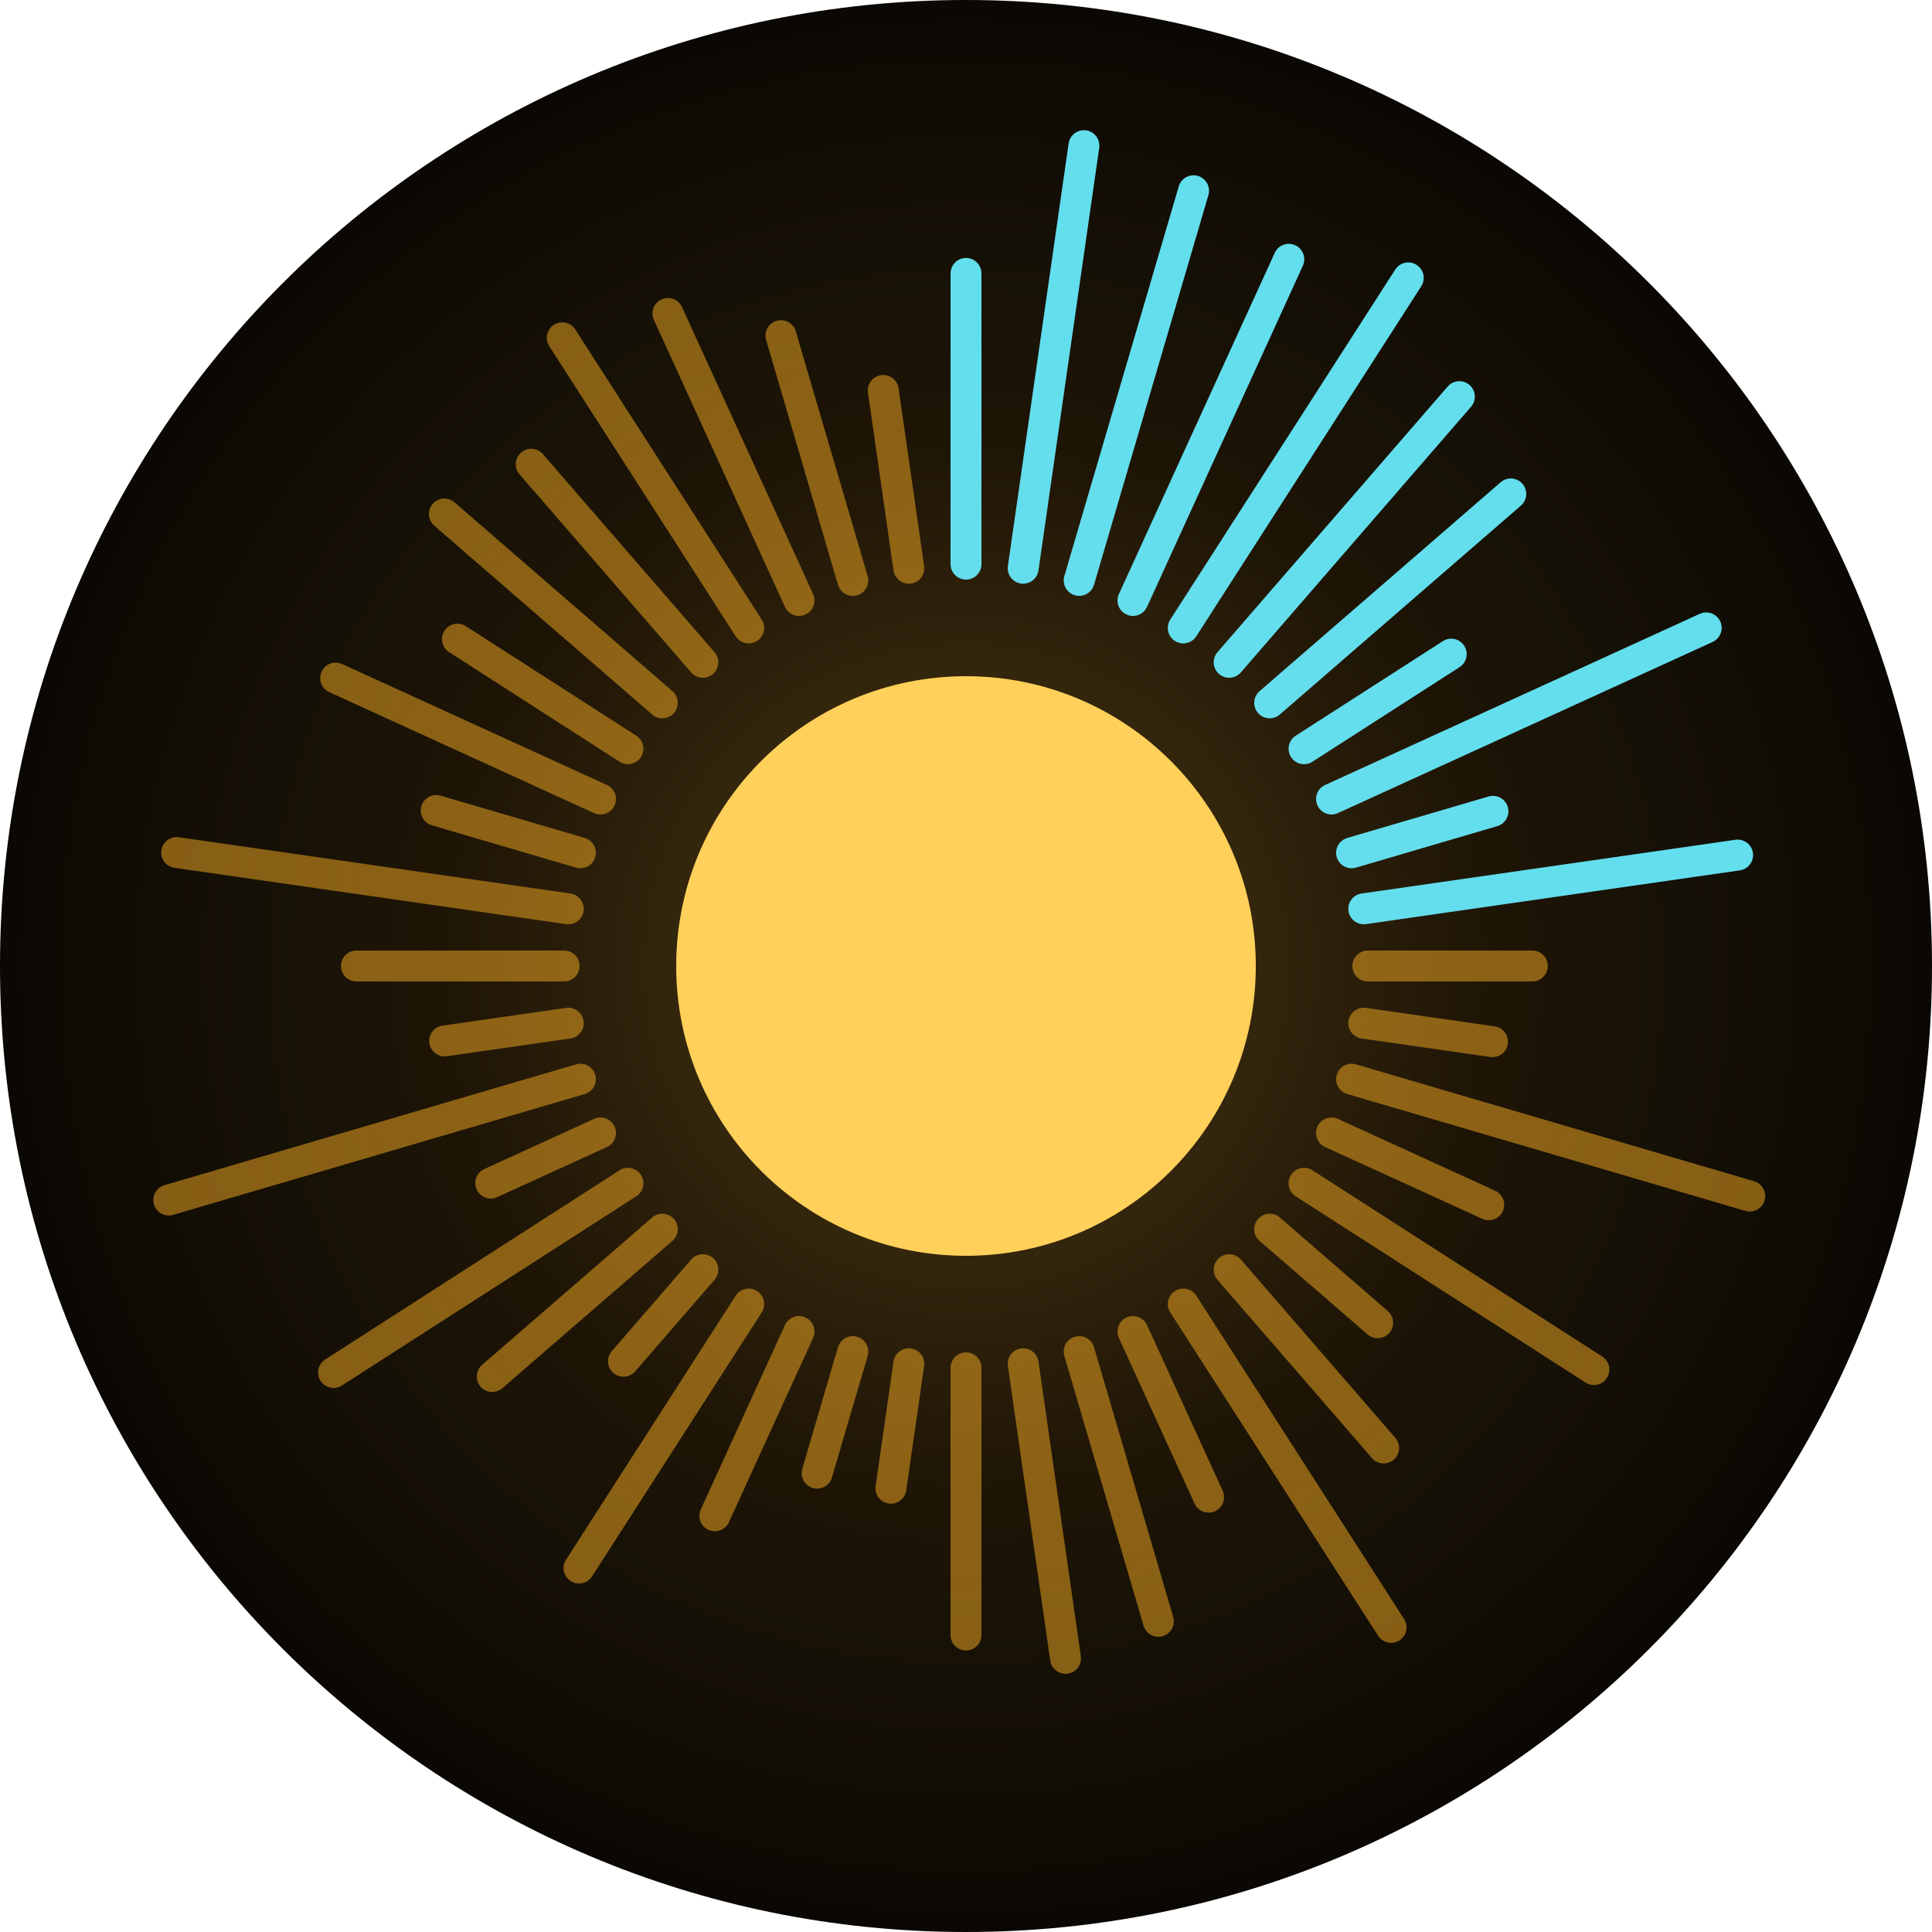
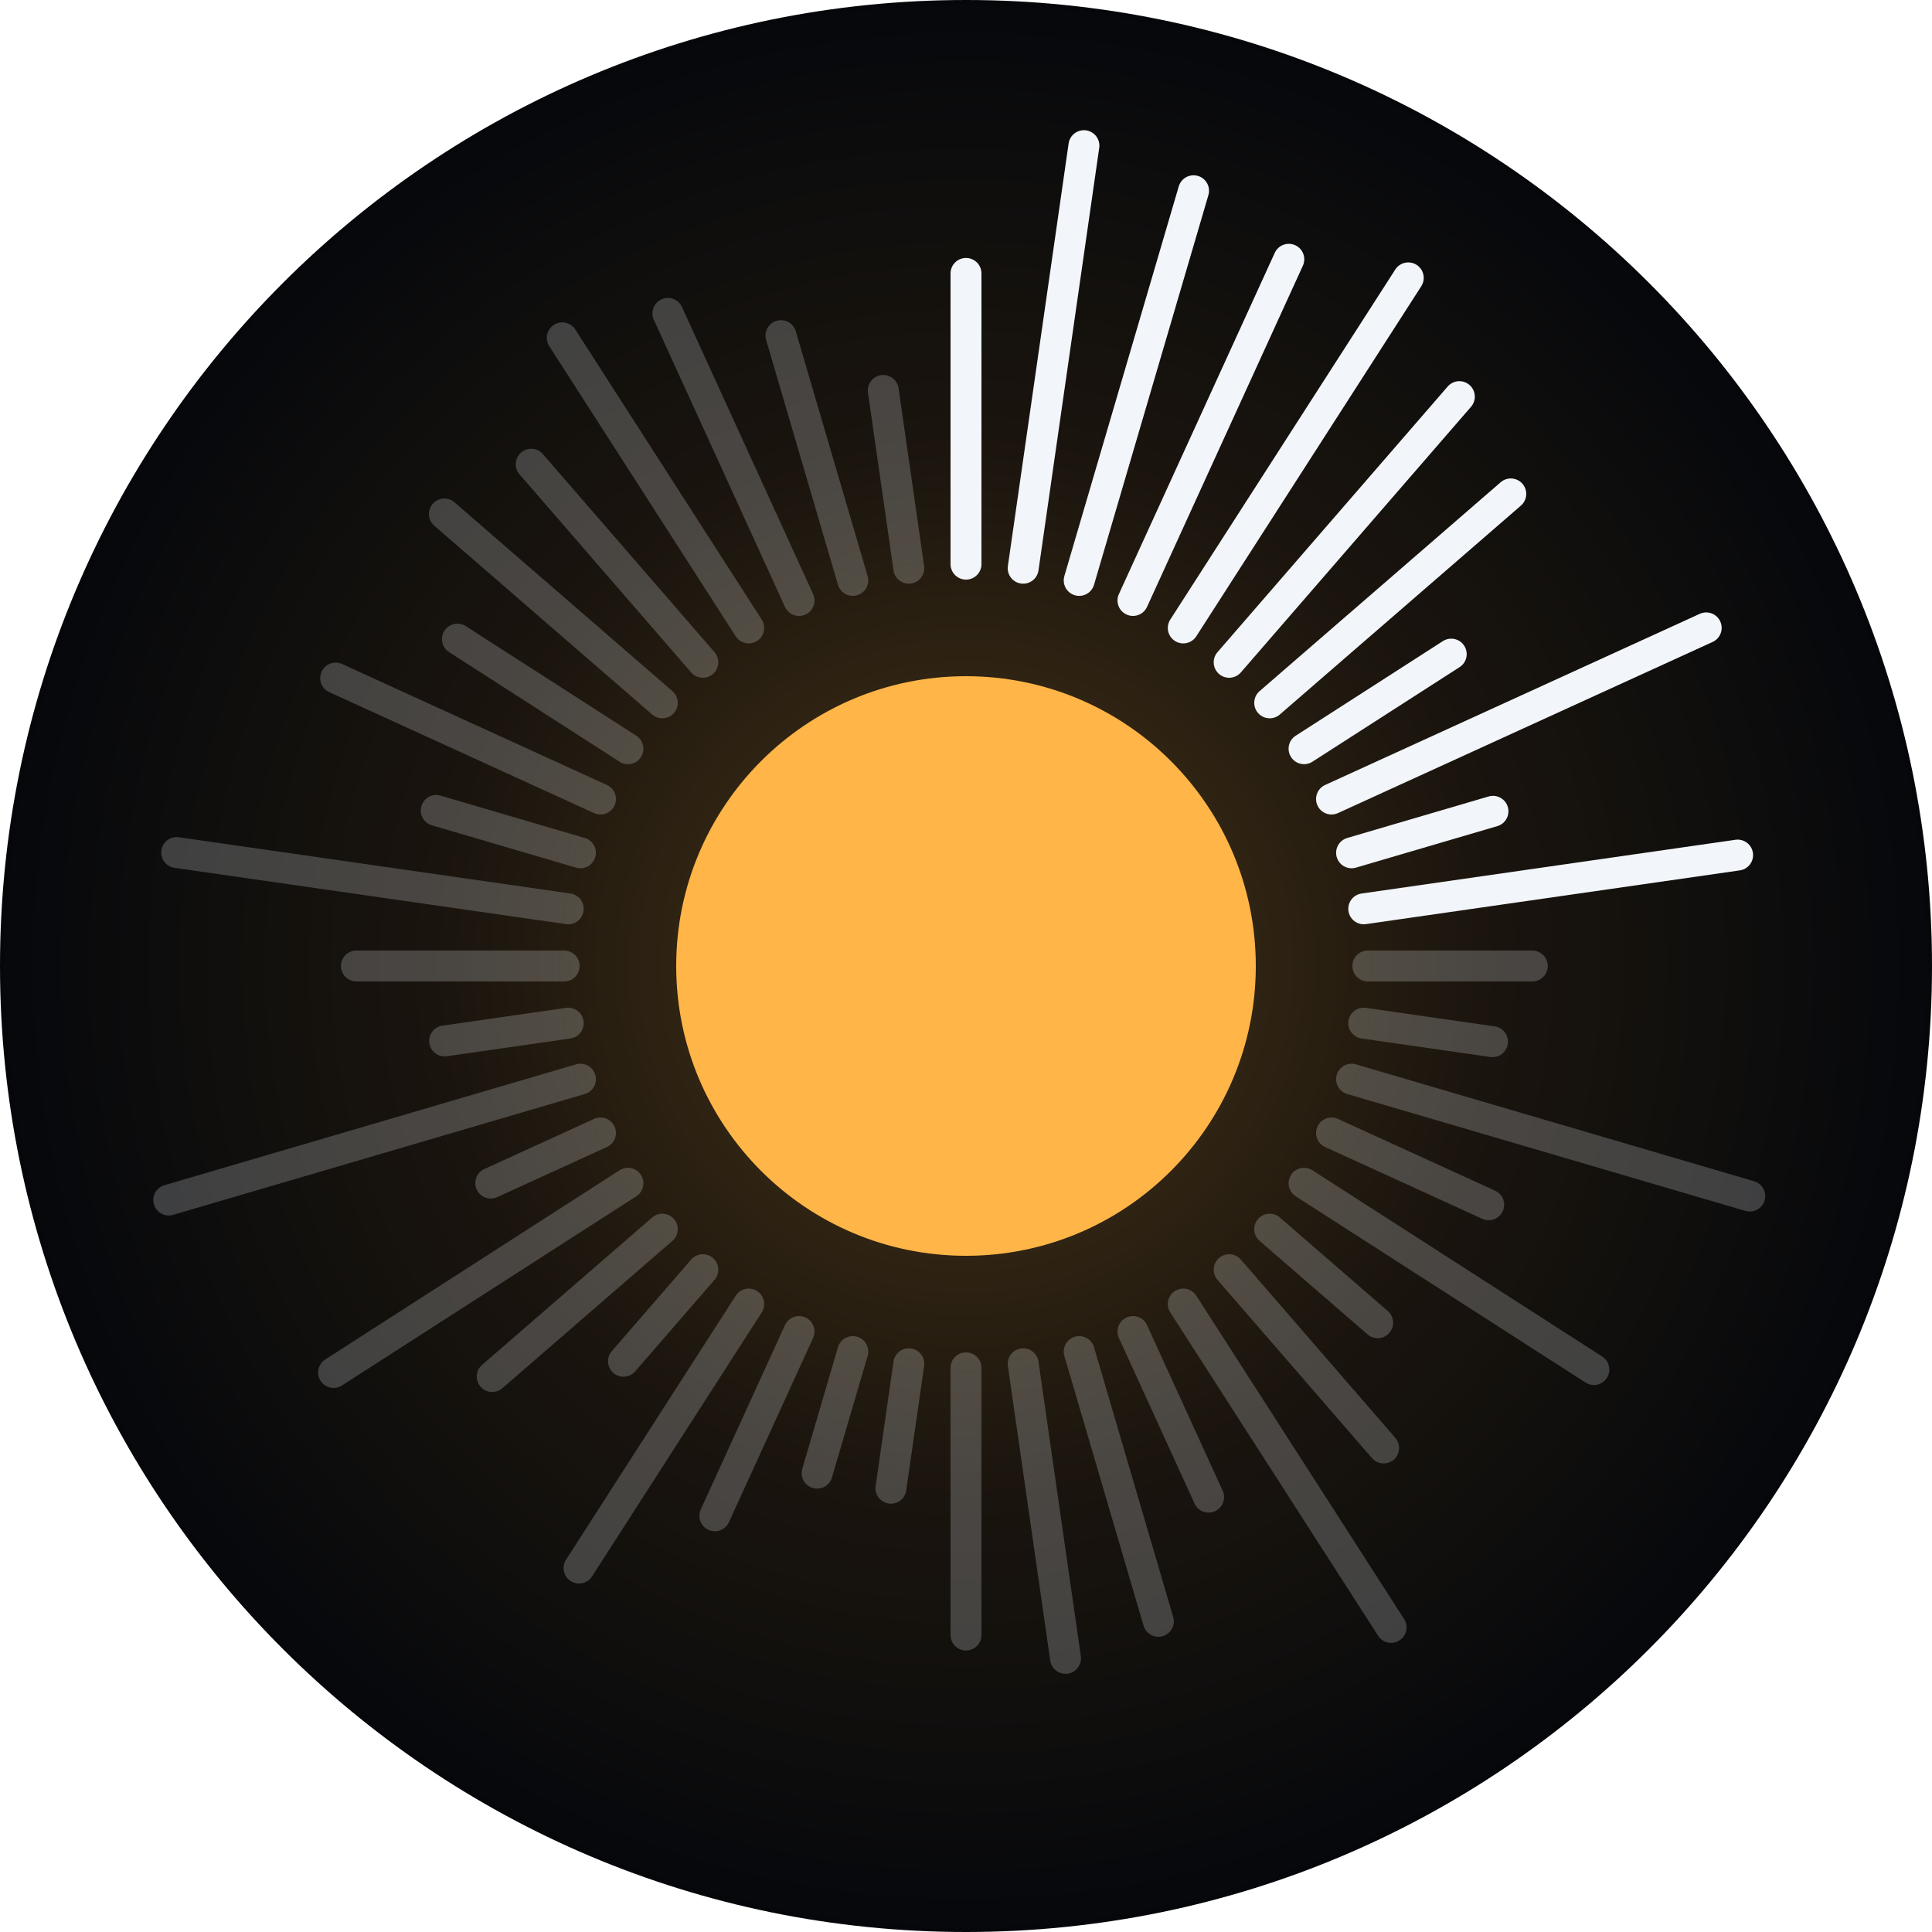
<svg xmlns="http://www.w3.org/2000/svg" viewBox="0 0 1000 1000" width="1000" height="1000" role="img" aria-label="Every Last Joule">
  <defs>
    <radialGradient id="glow" cx="50%" cy="50%" r="50%">
-       <stop offset="0%" stop-color="#ffd05a" stop-opacity="0.28" />
-       <stop offset="55%" stop-color="#e6a020" stop-opacity="0.09" />
-       <stop offset="100%" stop-color="#ffd05a" stop-opacity="0" />
+       <stop offset="0%" stop-color="#FFB547" stop-opacity="0.28" />
+       <stop offset="55%" stop-color="#E89A2A" stop-opacity="0.09" />
+       <stop offset="100%" stop-color="#FFB547" stop-opacity="0" />
    </radialGradient>
  </defs>
-   <circle cx="500" cy="500" r="500" fill="#0a0703" />
+   <circle cx="500" cy="500" r="500" fill="#05070B" />
  <circle cx="500" cy="500" r="500" fill="url(#glow)" />
  <g transform="rotate(0 500 500) translate(500 300)">
-     <rect x="-8" y="-166.48" width="16" height="166.48" rx="8" fill="#67e8f9" opacity="0.95" />
+     <rect x="-8" y="-166.48" width="16" height="166.48" rx="8" fill="#F2F5F9" opacity="1" />
  </g>
  <g transform="rotate(8.18 500 500) translate(500 300)">
-     <rect x="-8" y="-236.97" width="16" height="236.97" rx="8" fill="#67e8f9" opacity="0.95" />
+     <rect x="-8" y="-236.97" width="16" height="236.97" rx="8" fill="#F2F5F9" opacity="1" />
  </g>
  <g transform="rotate(16.36 500 500) translate(500 300)">
-     <rect x="-8" y="-226.2" width="16" height="226.2" rx="8" fill="#67e8f9" opacity="0.95" />
+     <rect x="-8" y="-226.2" width="16" height="226.2" rx="8" fill="#F2F5F9" opacity="1" />
  </g>
  <g transform="rotate(24.55 500 500) translate(500 300)">
-     <rect x="-8" y="-210.15" width="16" height="210.15" rx="8" fill="#67e8f9" opacity="0.95" />
+     <rect x="-8" y="-210.15" width="16" height="210.15" rx="8" fill="#F2F5F9" opacity="1" />
  </g>
  <g transform="rotate(32.73 500 500) translate(500 300)">
-     <rect x="-8" y="-231.39" width="16" height="231.39" rx="8" fill="#67e8f9" opacity="0.95" />
+     <rect x="-8" y="-231.39" width="16" height="231.39" rx="8" fill="#F2F5F9" opacity="1" />
  </g>
  <g transform="rotate(40.91 500 500) translate(500 300)">
-     <rect x="-8" y="-197.95" width="16" height="197.95" rx="8" fill="#67e8f9" opacity="0.95" />
+     <rect x="-8" y="-197.95" width="16" height="197.95" rx="8" fill="#F2F5F9" opacity="1" />
  </g>
  <g transform="rotate(49.09 500 500) translate(500 300)">
-     <rect x="-8" y="-181.12" width="16" height="181.12" rx="8" fill="#67e8f9" opacity="0.95" />
+     <rect x="-8" y="-181.12" width="16" height="181.12" rx="8" fill="#F2F5F9" opacity="1" />
  </g>
  <g transform="rotate(57.27 500 500) translate(500 300)">
-     <rect x="-8" y="-106.56" width="16" height="106.56" rx="8" fill="#67e8f9" opacity="0.95" />
+     <rect x="-8" y="-106.56" width="16" height="106.56" rx="8" fill="#F2F5F9" opacity="1" />
  </g>
  <g transform="rotate(65.45 500 500) translate(500 300)">
-     <rect x="-8" y="-229.21" width="16" height="229.21" rx="8" fill="#67e8f9" opacity="0.95" />
+     <rect x="-8" y="-229.21" width="16" height="229.21" rx="8" fill="#F2F5F9" opacity="1" />
  </g>
  <g transform="rotate(73.64 500 500) translate(500 300)">
-     <rect x="-8" y="-92.27" width="16" height="92.27" rx="8" fill="#67e8f9" opacity="0.95" />
+     <rect x="-8" y="-92.27" width="16" height="92.27" rx="8" fill="#F2F5F9" opacity="1" />
  </g>
  <g transform="rotate(81.82 500 500) translate(500 300)">
-     <rect x="-8" y="-211.5" width="16" height="211.5" rx="8" fill="#67e8f9" opacity="0.95" />
+     <rect x="-8" y="-211.5" width="16" height="211.5" rx="8" fill="#F2F5F9" opacity="1" />
  </g>
  <g transform="rotate(90 500 500) translate(500 300)">
-     <rect x="-8" y="-101.12" width="16" height="101.12" rx="8" fill="#e6a020" opacity="0.55" />
+     <rect x="-8" y="-101.12" width="16" height="101.12" rx="8" fill="#F2F5F9" opacity="0.22" />
  </g>
  <g transform="rotate(98.18 500 500) translate(500 300)">
-     <rect x="-8" y="-83.31" width="16" height="83.31" rx="8" fill="#e6a020" opacity="0.55" />
+     <rect x="-8" y="-83.31" width="16" height="83.31" rx="8" fill="#F2F5F9" opacity="0.22" />
  </g>
  <g transform="rotate(106.36 500 500) translate(500 300)">
-     <rect x="-8" y="-230.8" width="16" height="230.8" rx="8" fill="#e6a020" opacity="0.55" />
+     <rect x="-8" y="-230.8" width="16" height="230.8" rx="8" fill="#F2F5F9" opacity="0.22" />
  </g>
  <g transform="rotate(114.55 500 500) translate(500 300)">
-     <rect x="-8" y="-105.45" width="16" height="105.45" rx="8" fill="#e6a020" opacity="0.55" />
+     <rect x="-8" y="-105.45" width="16" height="105.45" rx="8" fill="#F2F5F9" opacity="0.22" />
  </g>
  <g transform="rotate(122.73 500 500) translate(500 300)">
-     <rect x="-8" y="-194.33" width="16" height="194.33" rx="8" fill="#e6a020" opacity="0.55" />
+     <rect x="-8" y="-194.33" width="16" height="194.33" rx="8" fill="#F2F5F9" opacity="0.22" />
  </g>
  <g transform="rotate(130.91 500 500) translate(500 300)">
-     <rect x="-8" y="-89.95" width="16" height="89.95" rx="8" fill="#e6a020" opacity="0.55" />
+     <rect x="-8" y="-89.95" width="16" height="89.95" rx="8" fill="#F2F5F9" opacity="0.22" />
  </g>
  <g transform="rotate(139.09 500 500) translate(500 300)">
-     <rect x="-8" y="-138.11" width="16" height="138.11" rx="8" fill="#e6a020" opacity="0.55" />
+     <rect x="-8" y="-138.11" width="16" height="138.11" rx="8" fill="#F2F5F9" opacity="0.22" />
  </g>
  <g transform="rotate(147.27 500 500) translate(500 300)">
-     <rect x="-8" y="-214.95" width="16" height="214.95" rx="8" fill="#e6a020" opacity="0.55" />
+     <rect x="-8" y="-214.95" width="16" height="214.95" rx="8" fill="#F2F5F9" opacity="0.22" />
  </g>
  <g transform="rotate(155.45 500 500) translate(500 300)">
-     <rect x="-8" y="-110.25" width="16" height="110.25" rx="8" fill="#e6a020" opacity="0.55" />
+     <rect x="-8" y="-110.25" width="16" height="110.25" rx="8" fill="#F2F5F9" opacity="0.22" />
  </g>
  <g transform="rotate(163.64 500 500) translate(500 300)">
-     <rect x="-8" y="-161.5" width="16" height="161.5" rx="8" fill="#e6a020" opacity="0.55" />
+     <rect x="-8" y="-161.5" width="16" height="161.5" rx="8" fill="#F2F5F9" opacity="0.22" />
  </g>
  <g transform="rotate(171.82 500 500) translate(500 300)">
-     <rect x="-8" y="-170.04" width="16" height="170.04" rx="8" fill="#e6a020" opacity="0.55" />
+     <rect x="-8" y="-170.04" width="16" height="170.04" rx="8" fill="#F2F5F9" opacity="0.22" />
  </g>
  <g transform="rotate(180 500 500) translate(500 300)">
-     <rect x="-8" y="-154.29" width="16" height="154.29" rx="8" fill="#e6a020" opacity="0.55" />
+     <rect x="-8" y="-154.29" width="16" height="154.29" rx="8" fill="#F2F5F9" opacity="0.22" />
  </g>
  <g transform="rotate(188.18 500 500) translate(500 300)">
-     <rect x="-8" y="-81.09" width="16" height="81.09" rx="8" fill="#e6a020" opacity="0.55" />
+     <rect x="-8" y="-81.09" width="16" height="81.09" rx="8" fill="#F2F5F9" opacity="0.22" />
  </g>
  <g transform="rotate(196.36 500 500) translate(500 300)">
-     <rect x="-8" y="-81.57" width="16" height="81.57" rx="8" fill="#e6a020" opacity="0.55" />
+     <rect x="-8" y="-81.57" width="16" height="81.57" rx="8" fill="#F2F5F9" opacity="0.22" />
  </g>
  <g transform="rotate(204.55 500 500) translate(500 300)">
-     <rect x="-8" y="-120.86" width="16" height="120.86" rx="8" fill="#e6a020" opacity="0.55" />
+     <rect x="-8" y="-120.86" width="16" height="120.86" rx="8" fill="#F2F5F9" opacity="0.22" />
  </g>
  <g transform="rotate(212.73 500 500) translate(500 300)">
-     <rect x="-8" y="-178.44" width="16" height="178.44" rx="8" fill="#e6a020" opacity="0.55" />
+     <rect x="-8" y="-178.44" width="16" height="178.44" rx="8" fill="#F2F5F9" opacity="0.22" />
  </g>
  <g transform="rotate(220.91 500 500) translate(500 300)">
-     <rect x="-8" y="-78.7" width="16" height="78.7" rx="8" fill="#e6a020" opacity="0.55" />
+     <rect x="-8" y="-78.7" width="16" height="78.7" rx="8" fill="#F2F5F9" opacity="0.22" />
  </g>
  <g transform="rotate(229.09 500 500) translate(500 300)">
-     <rect x="-8" y="-132.48" width="16" height="132.48" rx="8" fill="#e6a020" opacity="0.55" />
+     <rect x="-8" y="-132.48" width="16" height="132.48" rx="8" fill="#F2F5F9" opacity="0.22" />
  </g>
  <g transform="rotate(237.27 500 500) translate(500 300)">
-     <rect x="-8" y="-197.13" width="16" height="197.13" rx="8" fill="#e6a020" opacity="0.55" />
+     <rect x="-8" y="-197.13" width="16" height="197.13" rx="8" fill="#F2F5F9" opacity="0.22" />
  </g>
  <g transform="rotate(245.45 500 500) translate(500 300)">
-     <rect x="-8" y="-78.44" width="16" height="78.44" rx="8" fill="#e6a020" opacity="0.55" />
+     <rect x="-8" y="-78.44" width="16" height="78.44" rx="8" fill="#F2F5F9" opacity="0.22" />
  </g>
  <g transform="rotate(253.64 500 500) translate(500 300)">
-     <rect x="-8" y="-238.05" width="16" height="238.05" rx="8" fill="#e6a020" opacity="0.55" />
+     <rect x="-8" y="-238.05" width="16" height="238.05" rx="8" fill="#F2F5F9" opacity="0.22" />
  </g>
  <g transform="rotate(261.82 500 500) translate(500 300)">
-     <rect x="-8" y="-80.62" width="16" height="80.62" rx="8" fill="#e6a020" opacity="0.55" />
+     <rect x="-8" y="-80.62" width="16" height="80.62" rx="8" fill="#F2F5F9" opacity="0.22" />
  </g>
  <g transform="rotate(270 500 500) translate(500 300)">
-     <rect x="-8" y="-123.53" width="16" height="123.53" rx="8" fill="#e6a020" opacity="0.55" />
+     <rect x="-8" y="-123.53" width="16" height="123.53" rx="8" fill="#F2F5F9" opacity="0.22" />
  </g>
  <g transform="rotate(278.18 500 500) translate(500 300)">
-     <rect x="-8" y="-220.75" width="16" height="220.75" rx="8" fill="#e6a020" opacity="0.55" />
+     <rect x="-8" y="-220.75" width="16" height="220.75" rx="8" fill="#F2F5F9" opacity="0.22" />
  </g>
  <g transform="rotate(286.36 500 500) translate(500 300)">
-     <rect x="-8" y="-93.77" width="16" height="93.77" rx="8" fill="#e6a020" opacity="0.55" />
+     <rect x="-8" y="-93.77" width="16" height="93.77" rx="8" fill="#F2F5F9" opacity="0.22" />
  </g>
  <g transform="rotate(294.55 500 500) translate(500 300)">
-     <rect x="-8" y="-166.68" width="16" height="166.68" rx="8" fill="#e6a020" opacity="0.55" />
+     <rect x="-8" y="-166.68" width="16" height="166.68" rx="8" fill="#F2F5F9" opacity="0.22" />
  </g>
  <g transform="rotate(302.73 500 500) translate(500 300)">
-     <rect x="-8" y="-120.91" width="16" height="120.91" rx="8" fill="#e6a020" opacity="0.55" />
+     <rect x="-8" y="-120.91" width="16" height="120.91" rx="8" fill="#F2F5F9" opacity="0.22" />
  </g>
  <g transform="rotate(310.91 500 500) translate(500 300)">
-     <rect x="-8" y="-165.26" width="16" height="165.26" rx="8" fill="#e6a020" opacity="0.55" />
+     <rect x="-8" y="-165.26" width="16" height="165.26" rx="8" fill="#F2F5F9" opacity="0.22" />
  </g>
  <g transform="rotate(319.09 500 500) translate(500 300)">
-     <rect x="-8" y="-151.65" width="16" height="151.65" rx="8" fill="#e6a020" opacity="0.55" />
+     <rect x="-8" y="-151.65" width="16" height="151.65" rx="8" fill="#F2F5F9" opacity="0.22" />
  </g>
  <g transform="rotate(327.27 500 500) translate(500 300)">
-     <rect x="-8" y="-194.49" width="16" height="194.49" rx="8" fill="#e6a020" opacity="0.55" />
+     <rect x="-8" y="-194.49" width="16" height="194.49" rx="8" fill="#F2F5F9" opacity="0.22" />
  </g>
  <g transform="rotate(335.45 500 500) translate(500 300)">
-     <rect x="-8" y="-179.35" width="16" height="179.35" rx="8" fill="#e6a020" opacity="0.55" />
+     <rect x="-8" y="-179.35" width="16" height="179.35" rx="8" fill="#F2F5F9" opacity="0.22" />
  </g>
  <g transform="rotate(343.64 500 500) translate(500 300)">
-     <rect x="-8" y="-148.04" width="16" height="148.04" rx="8" fill="#e6a020" opacity="0.55" />
+     <rect x="-8" y="-148.04" width="16" height="148.04" rx="8" fill="#F2F5F9" opacity="0.22" />
  </g>
  <g transform="rotate(351.82 500 500) translate(500 300)">
-     <rect x="-8" y="-108.96" width="16" height="108.96" rx="8" fill="#e6a020" opacity="0.55" />
+     <rect x="-8" y="-108.96" width="16" height="108.96" rx="8" fill="#F2F5F9" opacity="0.22" />
  </g>
-   <circle cx="500" cy="500" r="150" fill="#ffd05a" />
+   <circle cx="500" cy="500" r="150" fill="#FFB547" />
</svg>
